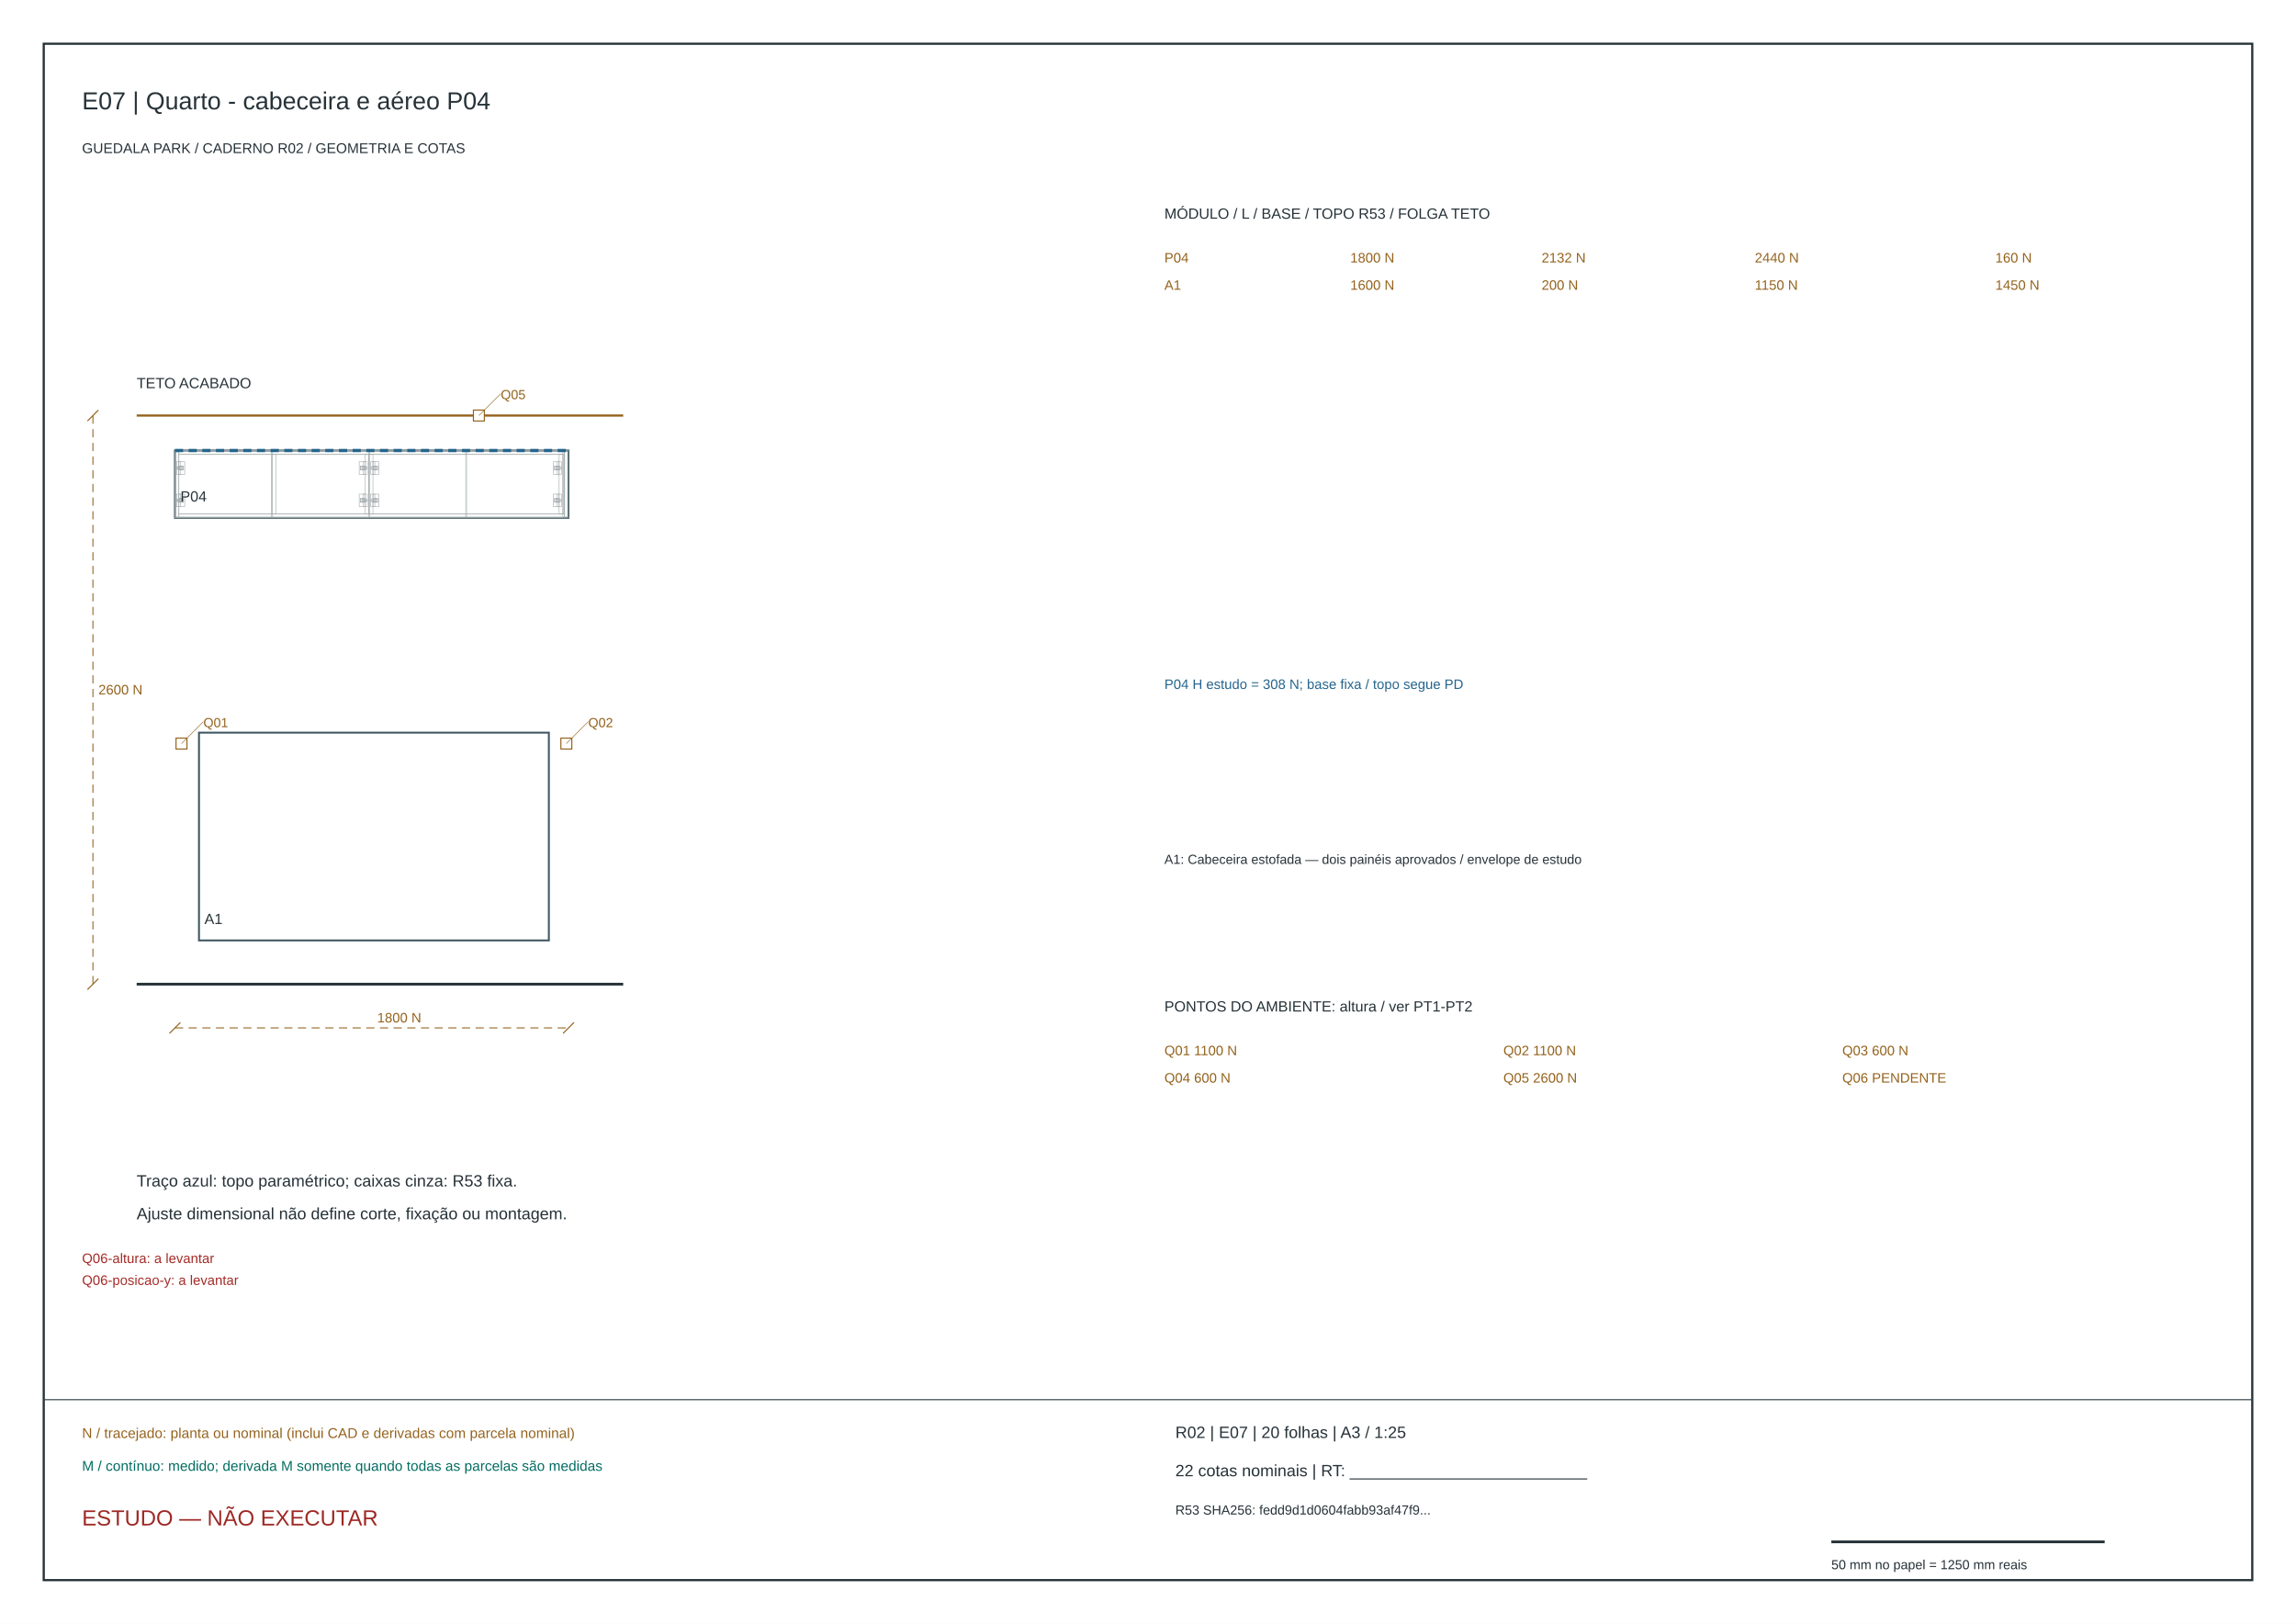
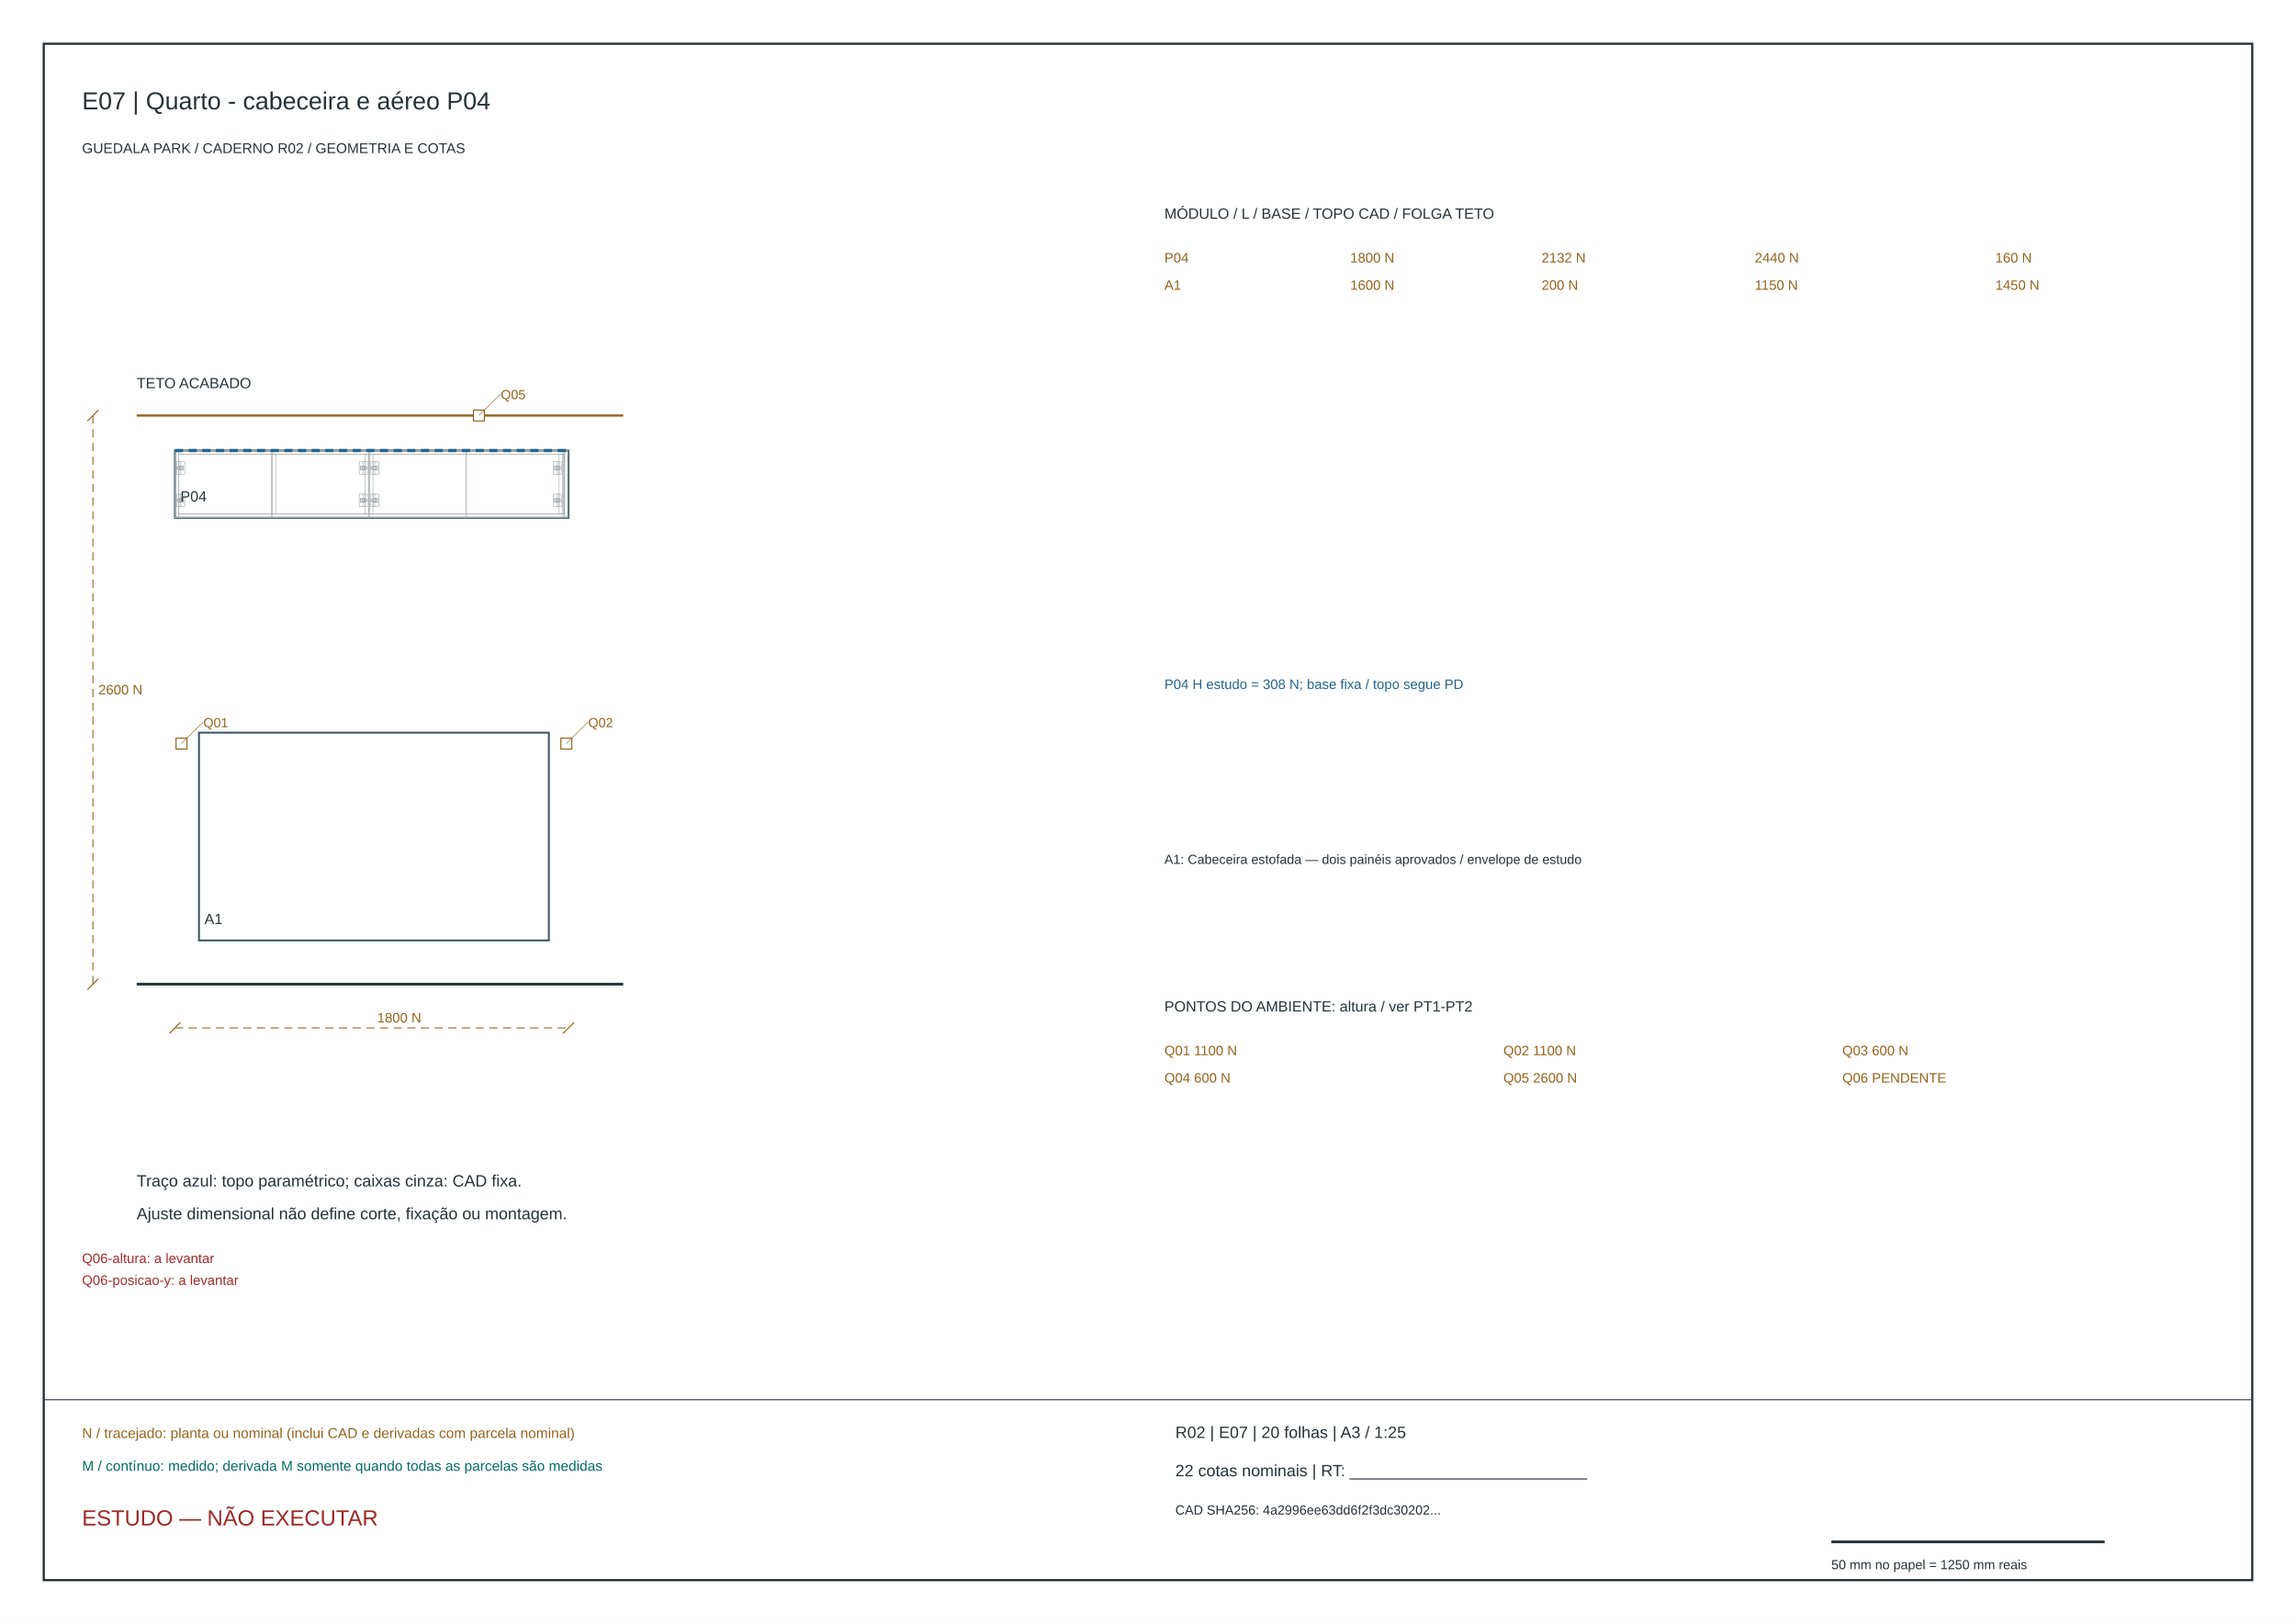
<svg xmlns="http://www.w3.org/2000/svg" width="420mm" height="297mm" viewBox="0 0 420 297">
  <rect width="420" height="297" fill="white" />
  <line x1="25" y1="180" x2="114.0" y2="180" stroke="#263238" stroke-width="0.5" />
  <line x1="25" y1="76.0" x2="114.0" y2="76.0" stroke="#94621c" stroke-width="0.4" />
  <line x1="17" y1="180" x2="17" y2="76.0" stroke="#94621c" stroke-width="0.18" stroke-dasharray="1.5 1" />
  <line x1="16" y1="181" x2="18" y2="179" stroke="#94621c" stroke-width="0.2" />
  <line x1="16" y1="77.0" x2="18" y2="75.0" stroke="#94621c" stroke-width="0.2" />
  <text x="18.0" y="127.0" font-family="Arial, sans-serif" font-size="2.5" fill="#94621c">2600 N</text>
  <text x="25" y="71.0" font-family="Arial, sans-serif" font-size="2.7" fill="#263238">TETO ACABADO</text>
-   <text x="213" y="40" font-family="Arial, sans-serif" font-size="2.7" fill="#263238">MÓDULO / L / BASE / TOPO R53 / FOLGA TETO</text>
+   <text x="213" y="40" font-family="Arial, sans-serif" font-size="2.7" fill="#263238">MÓDULO / L / BASE / TOPO CAD / FOLGA TETO</text>
  <rect x="32.0" y="82.4" width="72.0" height="12.32" stroke="#405863" fill="none" stroke-width="0.35" />
  <rect x="32.0" y="82.4" width="0.72" height="12.32" stroke="#a2aaac" fill="none" stroke-width="0.1" />
  <rect x="103.28" y="82.4" width="0.72" height="12.32" stroke="#a2aaac" fill="none" stroke-width="0.1" />
  <rect x="32.72" y="83.12" width="70.56" height="10.88" stroke="#a2aaac" fill="none" stroke-width="0.1" />
  <rect x="32.72" y="94.0" width="70.56" height="0.72" stroke="#a2aaac" fill="none" stroke-width="0.1" />
  <rect x="32.72" y="82.4" width="70.56" height="0.72" stroke="#a2aaac" fill="none" stroke-width="0.1" />
  <rect x="103.0" y="83.12" width="0.28" height="10.88" stroke="#a2aaac" fill="none" stroke-width="0.1" />
  <rect x="49.75" y="83.12" width="0.72" height="10.88" stroke="#a2aaac" fill="none" stroke-width="0.1" />
  <rect x="67.5" y="83.12" width="0.72" height="10.88" stroke="#a2aaac" fill="none" stroke-width="0.1" />
  <rect x="32.08" y="82.44" width="17.59" height="12.24" stroke="#a2aaac" fill="none" stroke-width="0.1" />
  <rect x="32.8" y="91.218" width="0.517" height="0.604" stroke="#a2aaac" fill="none" stroke-width="0.1" />
  <rect x="32.84" y="91.165" width="0.739" height="0.71" stroke="#a2aaac" fill="none" stroke-width="0.1" />
  <rect x="32.528" y="91.229" width="1.007" height="0.582" stroke="#a2aaac" fill="none" stroke-width="0.1" />
  <rect x="32.326" y="91.374" width="0.881" height="0.292" stroke="#a2aaac" fill="none" stroke-width="0.1" />
  <rect x="32.301" y="90.38" width="1.489" height="2.28" stroke="#a2aaac" fill="none" stroke-width="0.1" />
  <rect x="32.72" y="90.377" width="0.34" height="2.287" stroke="#a2aaac" fill="none" stroke-width="0.1" />
  <rect x="32.8" y="85.298" width="0.517" height="0.604" stroke="#a2aaac" fill="none" stroke-width="0.1" />
  <rect x="32.84" y="85.245" width="0.739" height="0.71" stroke="#a2aaac" fill="none" stroke-width="0.1" />
  <rect x="32.528" y="85.309" width="1.007" height="0.582" stroke="#a2aaac" fill="none" stroke-width="0.1" />
  <rect x="32.326" y="85.454" width="0.881" height="0.292" stroke="#a2aaac" fill="none" stroke-width="0.1" />
  <rect x="32.301" y="84.46" width="1.489" height="2.28" stroke="#a2aaac" fill="none" stroke-width="0.1" />
  <rect x="32.72" y="84.457" width="0.34" height="2.287" stroke="#a2aaac" fill="none" stroke-width="0.1" />
  <rect x="49.83" y="82.44" width="17.59" height="12.24" stroke="#a2aaac" fill="none" stroke-width="0.1" />
  <rect x="66.183" y="91.218" width="0.517" height="0.604" stroke="#a2aaac" fill="none" stroke-width="0.1" />
  <rect x="65.92" y="91.165" width="0.739" height="0.71" stroke="#a2aaac" fill="none" stroke-width="0.1" />
  <rect x="65.965" y="91.229" width="1.007" height="0.582" stroke="#a2aaac" fill="none" stroke-width="0.1" />
  <rect x="66.294" y="91.374" width="0.881" height="0.292" stroke="#a2aaac" fill="none" stroke-width="0.1" />
  <rect x="65.71" y="90.38" width="1.489" height="2.28" stroke="#a2aaac" fill="none" stroke-width="0.1" />
  <rect x="66.44" y="90.377" width="0.34" height="2.287" stroke="#a2aaac" fill="none" stroke-width="0.1" />
  <rect x="66.183" y="85.298" width="0.517" height="0.604" stroke="#a2aaac" fill="none" stroke-width="0.1" />
  <rect x="65.92" y="85.245" width="0.739" height="0.71" stroke="#a2aaac" fill="none" stroke-width="0.1" />
  <rect x="65.965" y="85.309" width="1.007" height="0.582" stroke="#a2aaac" fill="none" stroke-width="0.1" />
  <rect x="66.294" y="85.454" width="0.881" height="0.292" stroke="#a2aaac" fill="none" stroke-width="0.1" />
  <rect x="65.71" y="84.46" width="1.489" height="2.28" stroke="#a2aaac" fill="none" stroke-width="0.1" />
  <rect x="66.44" y="84.457" width="0.34" height="2.287" stroke="#a2aaac" fill="none" stroke-width="0.1" />
  <rect x="67.58" y="82.44" width="17.61" height="12.24" stroke="#a2aaac" fill="none" stroke-width="0.1" />
  <rect x="68.3" y="91.218" width="0.517" height="0.604" stroke="#a2aaac" fill="none" stroke-width="0.1" />
  <rect x="68.34" y="91.165" width="0.739" height="0.71" stroke="#a2aaac" fill="none" stroke-width="0.1" />
  <rect x="68.028" y="91.229" width="1.007" height="0.582" stroke="#a2aaac" fill="none" stroke-width="0.1" />
  <rect x="67.826" y="91.374" width="0.881" height="0.292" stroke="#a2aaac" fill="none" stroke-width="0.1" />
  <rect x="67.801" y="90.38" width="1.489" height="2.28" stroke="#a2aaac" fill="none" stroke-width="0.1" />
  <rect x="68.22" y="90.377" width="0.34" height="2.287" stroke="#a2aaac" fill="none" stroke-width="0.1" />
  <rect x="68.3" y="85.298" width="0.517" height="0.604" stroke="#a2aaac" fill="none" stroke-width="0.1" />
  <rect x="68.34" y="85.245" width="0.739" height="0.71" stroke="#a2aaac" fill="none" stroke-width="0.1" />
  <rect x="68.028" y="85.309" width="1.007" height="0.582" stroke="#a2aaac" fill="none" stroke-width="0.1" />
  <rect x="67.826" y="85.454" width="0.881" height="0.292" stroke="#a2aaac" fill="none" stroke-width="0.1" />
  <rect x="67.801" y="84.46" width="1.489" height="2.28" stroke="#a2aaac" fill="none" stroke-width="0.1" />
  <rect x="68.22" y="84.457" width="0.34" height="2.287" stroke="#a2aaac" fill="none" stroke-width="0.1" />
  <rect x="66.78" y="83.12" width="0.72" height="10.88" stroke="#a2aaac" fill="none" stroke-width="0.1" />
  <rect x="102.28" y="83.12" width="0.72" height="10.88" stroke="#a2aaac" fill="none" stroke-width="0.1" />
  <rect x="85.35" y="82.44" width="17.61" height="12.24" stroke="#a2aaac" fill="none" stroke-width="0.1" />
  <rect x="101.683" y="91.218" width="0.517" height="0.604" stroke="#a2aaac" fill="none" stroke-width="0.1" />
  <rect x="101.42" y="91.165" width="0.739" height="0.71" stroke="#a2aaac" fill="none" stroke-width="0.1" />
  <rect x="101.465" y="91.229" width="1.007" height="0.582" stroke="#a2aaac" fill="none" stroke-width="0.1" />
  <rect x="101.794" y="91.374" width="0.881" height="0.292" stroke="#a2aaac" fill="none" stroke-width="0.1" />
  <rect x="101.21" y="90.38" width="1.489" height="2.28" stroke="#a2aaac" fill="none" stroke-width="0.1" />
  <rect x="101.94" y="90.377" width="0.34" height="2.287" stroke="#a2aaac" fill="none" stroke-width="0.1" />
  <rect x="101.683" y="85.298" width="0.517" height="0.604" stroke="#a2aaac" fill="none" stroke-width="0.1" />
  <rect x="101.42" y="85.245" width="0.739" height="0.71" stroke="#a2aaac" fill="none" stroke-width="0.1" />
  <rect x="101.465" y="85.309" width="1.007" height="0.582" stroke="#a2aaac" fill="none" stroke-width="0.1" />
  <rect x="101.794" y="85.454" width="0.881" height="0.292" stroke="#a2aaac" fill="none" stroke-width="0.1" />
  <rect x="101.21" y="84.46" width="1.489" height="2.28" stroke="#a2aaac" fill="none" stroke-width="0.1" />
  <rect x="101.94" y="84.457" width="0.34" height="2.287" stroke="#a2aaac" fill="none" stroke-width="0.1" />
  <text x="33.0" y="91.72" font-family="Arial, sans-serif" font-size="2.7" fill="#263238">P04</text>
  <text x="213" y="48" font-family="Arial, sans-serif" font-size="2.5" fill="#94621c">P04</text>
  <text x="247" y="48" font-family="Arial, sans-serif" font-size="2.5" fill="#94621c">1800 N</text>
  <text x="282" y="48" font-family="Arial, sans-serif" font-size="2.5" fill="#94621c">2132 N</text>
  <text x="321" y="48" font-family="Arial, sans-serif" font-size="2.5" fill="#94621c">2440 N</text>
  <text x="365" y="48" font-family="Arial, sans-serif" font-size="2.5" fill="#94621c">160 N</text>
  <line x1="32.0" y1="188" x2="104.0" y2="188" stroke="#94621c" stroke-width="0.18" stroke-dasharray="1.5 1" />
  <line x1="31.0" y1="189" x2="33.0" y2="187" stroke="#94621c" stroke-width="0.2" />
  <line x1="103.0" y1="189" x2="105.0" y2="187" stroke="#94621c" stroke-width="0.2" />
  <text x="69.0" y="187.0" font-family="Arial, sans-serif" font-size="2.5" fill="#94621c">1800 N</text>
  <line x1="32.0" y1="82.4" x2="104.0" y2="82.4" stroke="#25658c" stroke-width="0.6" stroke-dasharray="1.5 1" />
  <text x="213" y="126" font-family="Arial, sans-serif" font-size="2.5" fill="#25658c">P04 H estudo = 308 N; base fixa / topo segue PD</text>
  <rect x="36.4" y="134.0" width="64.0" height="38.0" stroke="#405863" fill="none" stroke-width="0.35" />
  <text x="37.4" y="169.0" font-family="Arial, sans-serif" font-size="2.7" fill="#263238">A1</text>
  <text x="213" y="53" font-family="Arial, sans-serif" font-size="2.5" fill="#94621c">A1</text>
  <text x="247" y="53" font-family="Arial, sans-serif" font-size="2.5" fill="#94621c">1600 N</text>
  <text x="282" y="53" font-family="Arial, sans-serif" font-size="2.5" fill="#94621c">200 N</text>
  <text x="321" y="53" font-family="Arial, sans-serif" font-size="2.5" fill="#94621c">1150 N</text>
  <text x="365" y="53" font-family="Arial, sans-serif" font-size="2.5" fill="#94621c">1450 N</text>
-   <text x="25" y="217" font-family="Arial, sans-serif" font-size="3" fill="#263238">Traço azul: topo paramétrico; caixas cinza: R53 fixa.</text>
+   <text x="25" y="217" font-family="Arial, sans-serif" font-size="3" fill="#263238">Traço azul: topo paramétrico; caixas cinza: CAD fixa.</text>
  <text x="25" y="223" font-family="Arial, sans-serif" font-size="3" fill="#263238">Ajuste dimensional não define corte, fixação ou montagem.</text>
  <text x="213" y="158.0" font-family="Arial, sans-serif" font-size="2.4" fill="#263238">A1: Cabeceira estofada — dois painéis aprovados / envelope de estudo</text>
  <text x="213" y="185" font-family="Arial, sans-serif" font-size="2.7" fill="#263238">PONTOS DO AMBIENTE: altura / ver PT1-PT2</text>
  <text x="213" y="193" font-family="Arial, sans-serif" font-size="2.5" fill="#94621c">Q01 1100 N</text>
  <rect x="32.2" y="135.0" width="2" height="2" stroke="#94621c" fill="#ffffff" stroke-width="0.2" />
  <line x1="33.2" y1="136.0" x2="37.2" y2="132.0" stroke="#94621c" stroke-width="0.1" />
  <text x="37.2" y="133.0" font-family="Arial, sans-serif" font-size="2.4" fill="#94621c">Q01</text>
  <text x="275" y="193" font-family="Arial, sans-serif" font-size="2.5" fill="#94621c">Q02 1100 N</text>
  <rect x="102.6" y="135.0" width="2" height="2" stroke="#94621c" fill="#ffffff" stroke-width="0.2" />
  <line x1="103.6" y1="136.0" x2="107.6" y2="132.0" stroke="#94621c" stroke-width="0.1" />
  <text x="107.6" y="133.0" font-family="Arial, sans-serif" font-size="2.4" fill="#94621c">Q02</text>
  <text x="337" y="193" font-family="Arial, sans-serif" font-size="2.5" fill="#94621c">Q03 600 N</text>
  <text x="213" y="198" font-family="Arial, sans-serif" font-size="2.5" fill="#94621c">Q04 600 N</text>
  <text x="275" y="198" font-family="Arial, sans-serif" font-size="2.5" fill="#94621c">Q05 2600 N</text>
  <rect x="86.6" y="75.0" width="2" height="2" stroke="#94621c" fill="#ffffff" stroke-width="0.2" />
  <line x1="87.6" y1="76.0" x2="91.6" y2="72.0" stroke="#94621c" stroke-width="0.1" />
  <text x="91.6" y="73.0" font-family="Arial, sans-serif" font-size="2.4" fill="#94621c">Q05</text>
  <text x="337" y="198" font-family="Arial, sans-serif" font-size="2.5" fill="#94621c">Q06 PENDENTE</text>
  <rect x="8" y="8" width="404" height="281" stroke="#263238" fill="none" stroke-width="0.4" />
  <text x="15" y="20" font-family="Arial, sans-serif" font-size="4.5" fill="#263238">E07 | Quarto - cabeceira e aéreo P04</text>
  <text x="15" y="28" font-family="Arial, sans-serif" font-size="2.6" fill="#263238">GUEDALA PARK  /  CADERNO R02  /  GEOMETRIA E COTAS</text>
  <text x="15" y="231" font-family="Arial, sans-serif" font-size="2.5" fill="#a32c28">Q06-altura: a levantar</text>
  <text x="15" y="235" font-family="Arial, sans-serif" font-size="2.5" fill="#a32c28">Q06-posicao-y: a levantar</text>
  <line x1="8" y1="256" x2="412" y2="256" stroke="#34434a" stroke-width="0.2" />
  <text x="15" y="263" font-family="Arial, sans-serif" font-size="2.6" fill="#94621c">N / tracejado: planta ou nominal (inclui CAD e derivadas com parcela nominal)</text>
  <text x="15" y="269" font-family="Arial, sans-serif" font-size="2.6" fill="#006b60">M / contínuo: medido; derivada M somente quando todas as parcelas são medidas</text>
  <text x="15" y="279" font-family="Arial, sans-serif" font-size="4" fill="#9d2925">ESTUDO — NÃO EXECUTAR</text>
  <text x="215" y="263" font-family="Arial, sans-serif" font-size="3" fill="#263238">R02 | E07 | 20 folhas | A3 / 1:25</text>
  <text x="215" y="270" font-family="Arial, sans-serif" font-size="3" fill="#263238">22 cotas nominais | RT: __________________________</text>
-   <text x="215" y="277" font-family="Arial, sans-serif" font-size="2.4" fill="#263238">R53 SHA256: fedd9d1d0604fabb93af47f9...</text>
+   <text x="215" y="277" font-family="Arial, sans-serif" font-size="2.4" fill="#263238">CAD SHA256: 4a2996ee63dd6f2f3dc30202...</text>
  <line x1="335" y1="282" x2="385" y2="282" stroke="#263238" stroke-width="0.5" />
  <text x="335" y="287" font-family="Arial, sans-serif" font-size="2.4" fill="#263238">50 mm no papel = 1250 mm reais</text>
</svg>
